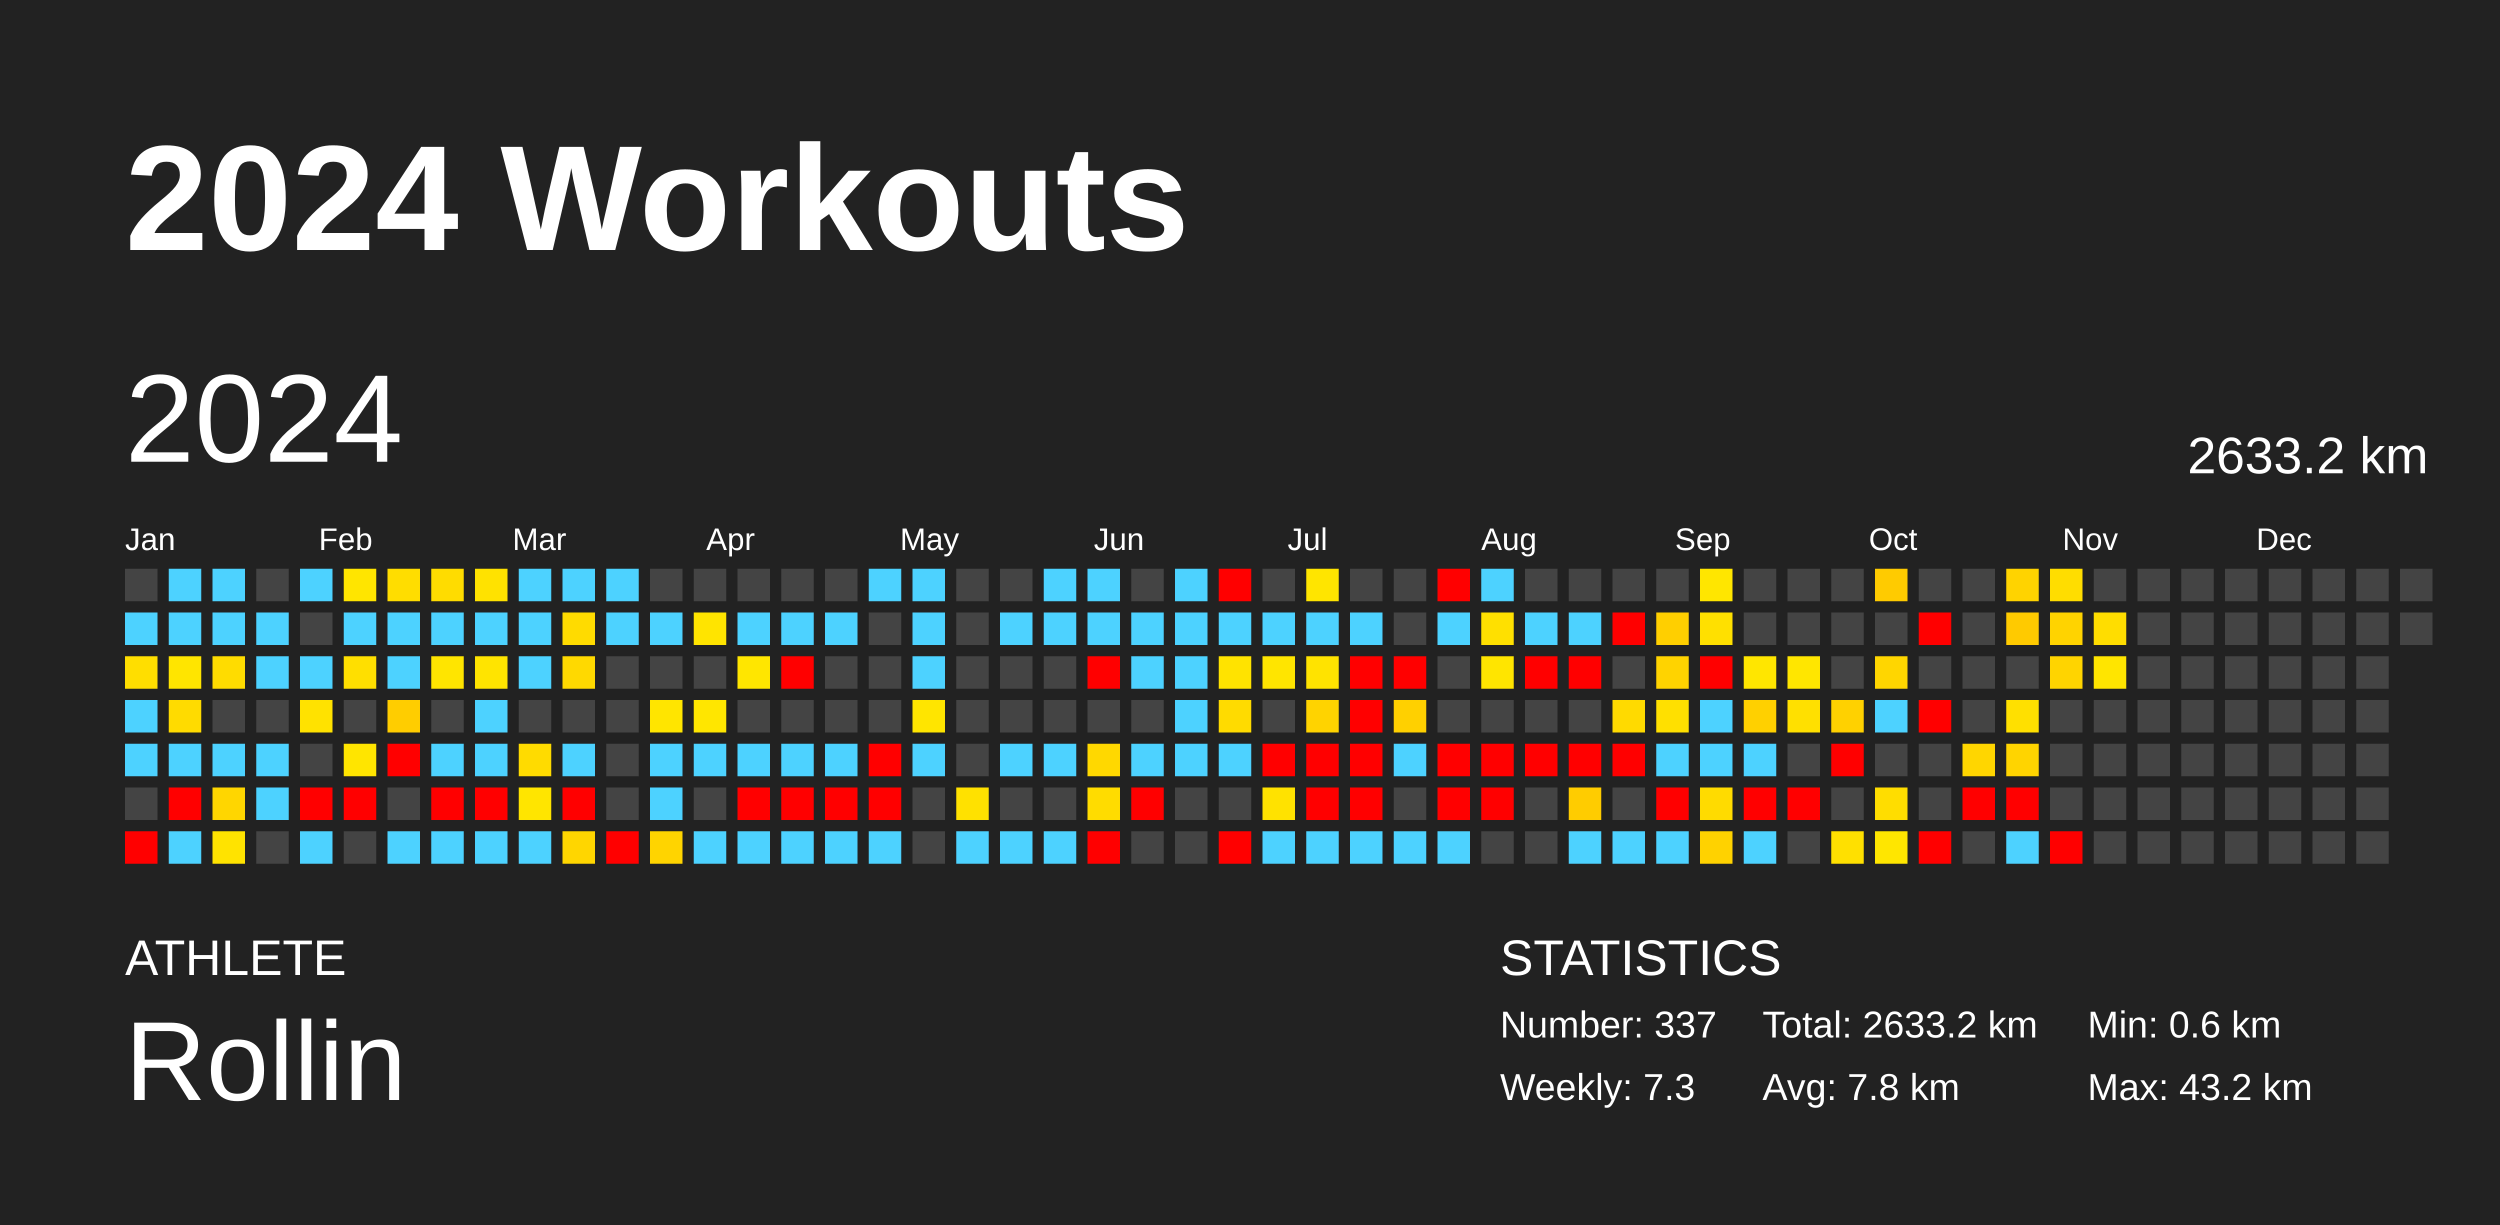
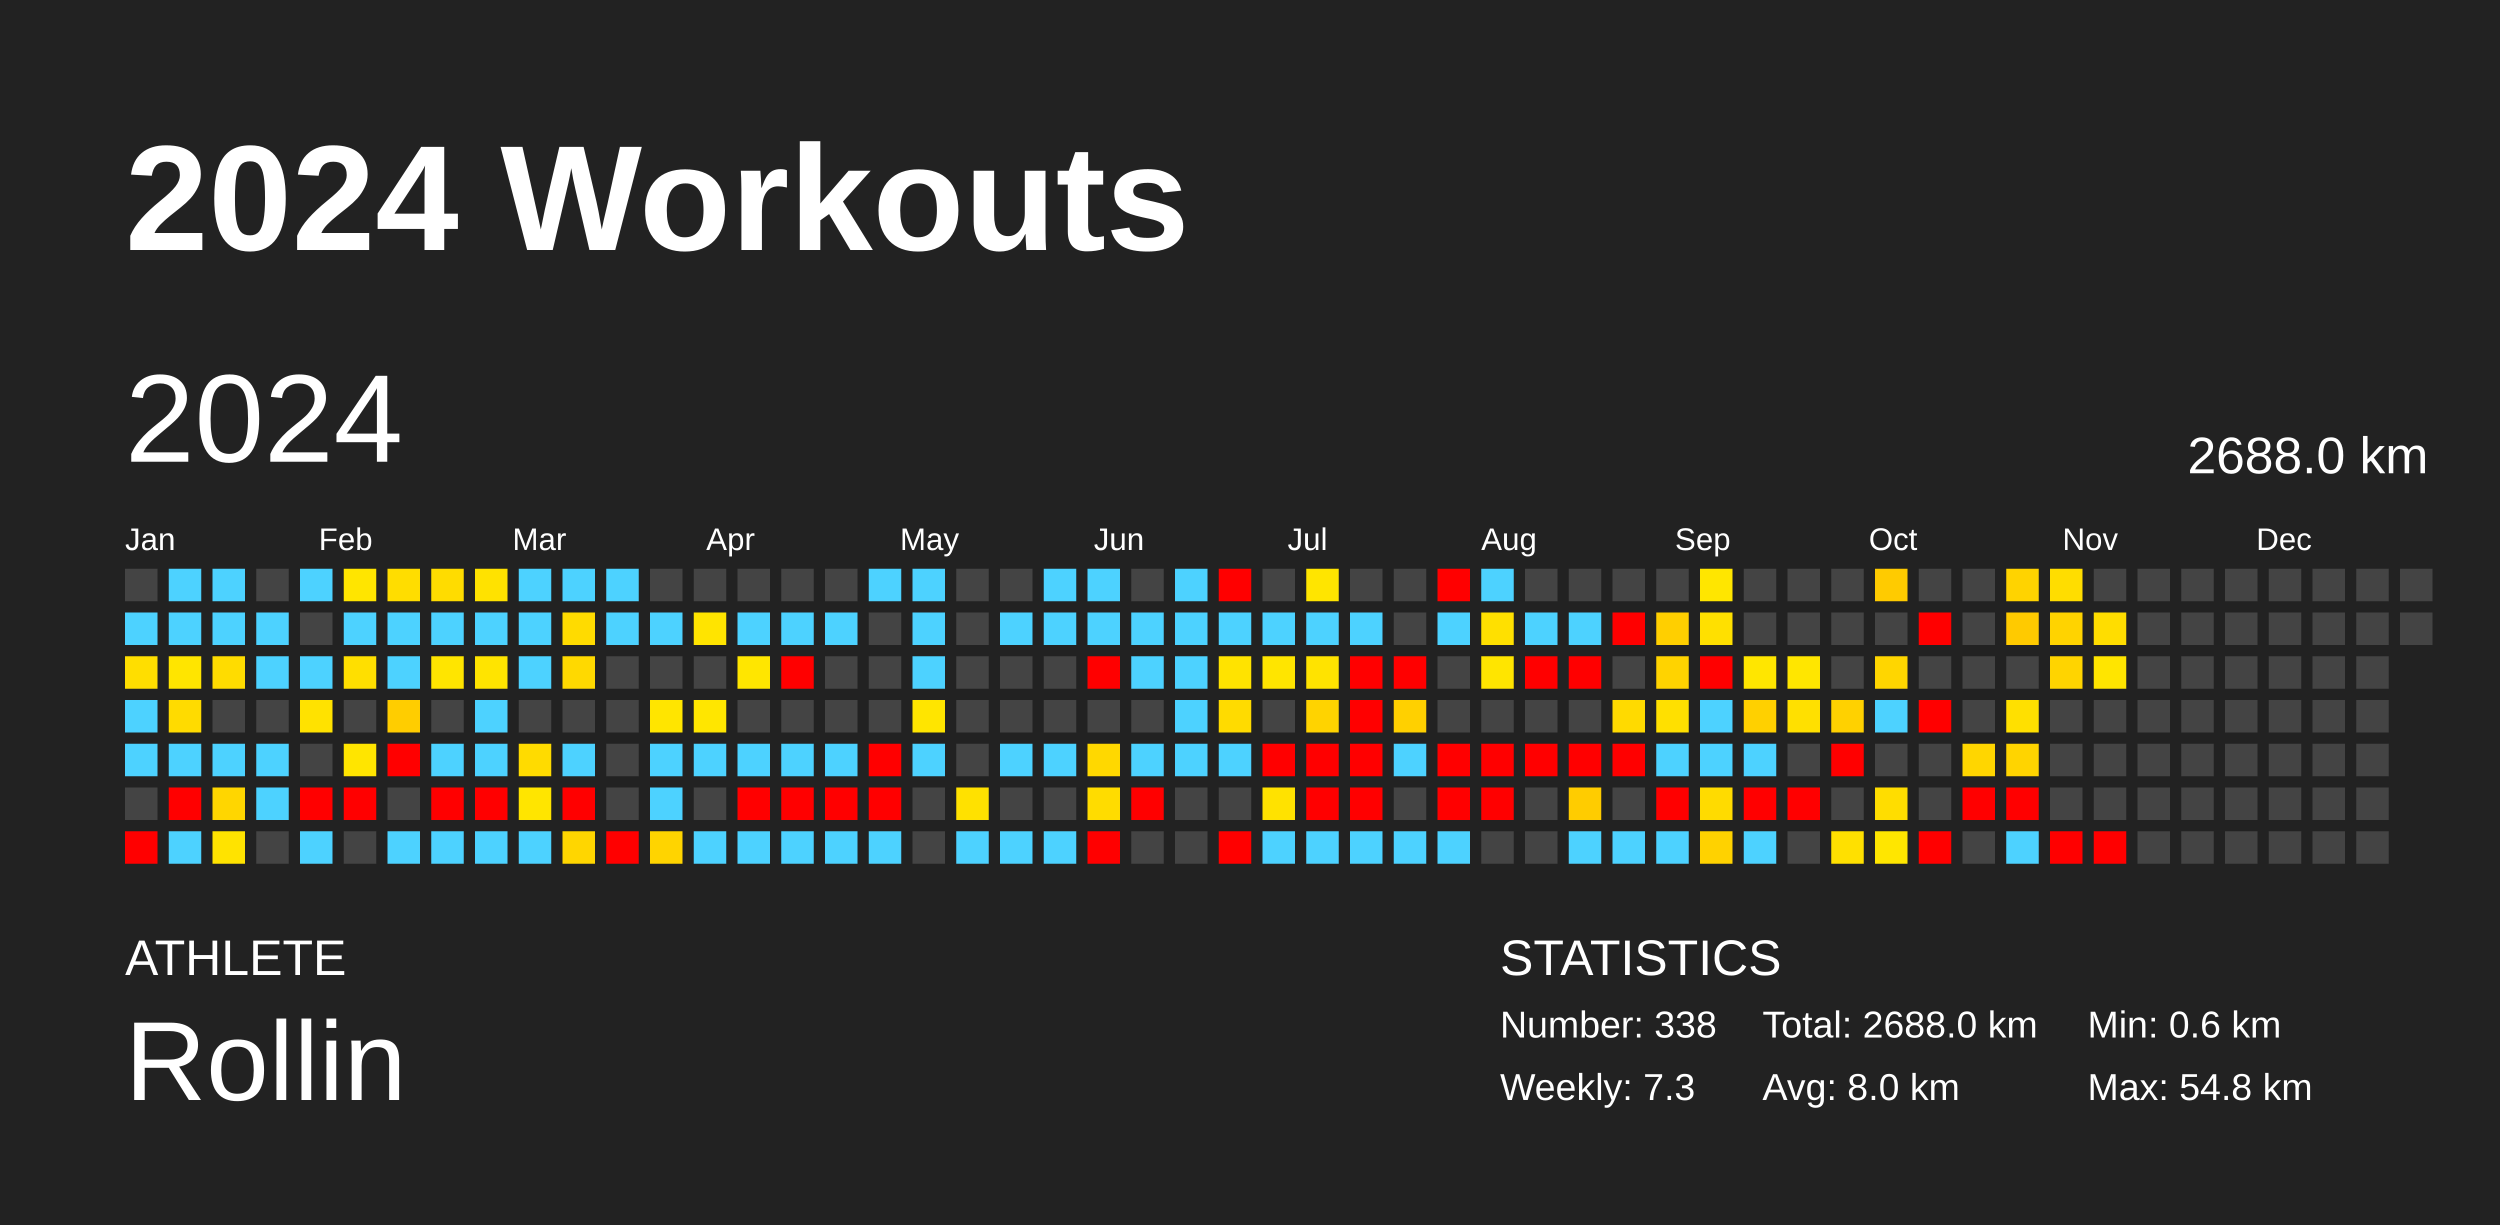
<svg xmlns="http://www.w3.org/2000/svg" baseProfile="full" height="98mm" version="1.1" viewBox="0,0,200,98" width="200mm">
  <defs />
  <rect fill="#222222" height="98" width="200" x="0" y="0" />
  <text fill="#FFFFFF" style="font-size:12px; font-family:Arial; font-weight:bold;" x="10" y="20">2024 Workouts</text>
  <text fill="#FFFFFF" style="font-size:4px; font-family:Arial" x="10" y="78">ATHLETE</text>
  <text fill="#FFFFFF" style="font-size:9px; font-family:Arial" x="10" y="88">Rollin</text>
  <text fill="#FFFFFF" style="font-size:4px; font-family:Arial" x="120" y="78">STATISTICS</text>
-   <text fill="#FFFFFF" style="font-size:3px; font-family:Arial" x="120" y="83">Number: 337</text>
+   <text fill="#FFFFFF" style="font-size:3px; font-family:Arial" x="120" y="83">Number: 338</text>
  <text fill="#FFFFFF" style="font-size:3px; font-family:Arial" x="120" y="88">Weekly: 7.3</text>
-   <text fill="#FFFFFF" style="font-size:3px; font-family:Arial" x="141" y="83">Total: 2633.2 km</text>
-   <text fill="#FFFFFF" style="font-size:3px; font-family:Arial" x="141" y="88">Avg: 7.8 km</text>
+   <text fill="#FFFFFF" style="font-size:3px; font-family:Arial" x="141" y="83">Total: 2688.0 km</text>
+   <text fill="#FFFFFF" style="font-size:3px; font-family:Arial" x="141" y="88">Avg: 8.0 km</text>
  <text fill="#FFFFFF" style="font-size:3px; font-family:Arial" x="167" y="83">Min: 0.6 km</text>
-   <text fill="#FFFFFF" style="font-size:3px; font-family:Arial" x="167" y="88">Max: 43.2 km</text>
+   <text fill="#FFFFFF" style="font-size:3px; font-family:Arial" x="167" y="88">Max: 54.8 km</text>
  <text dominant-baseline="hanging" fill="#FFFFFF" style="font-size:10.0px; font-family:Arial;" x="10" y="30">2024</text>
-   <text dominant-baseline="hanging" fill="#FFFFFF" style="font-size:4.125px; font-family:Arial;" x="175" y="35">2633.2 km</text>
+   <text dominant-baseline="hanging" fill="#FFFFFF" style="font-size:4.125px; font-family:Arial;" x="175" y="35">2688.0 km</text>
  <text fill="#FFFFFF" style="font-size:2.5px; font-family:Arial" x="10.0" y="44">Jan</text>
  <text fill="#FFFFFF" style="font-size:2.5px; font-family:Arial" x="25.5" y="44">Feb</text>
  <text fill="#FFFFFF" style="font-size:2.5px; font-family:Arial" x="41.0" y="44">Mar</text>
  <text fill="#FFFFFF" style="font-size:2.5px; font-family:Arial" x="56.5" y="44">Apr</text>
  <text fill="#FFFFFF" style="font-size:2.5px; font-family:Arial" x="72.0" y="44">May</text>
  <text fill="#FFFFFF" style="font-size:2.5px; font-family:Arial" x="87.5" y="44">Jun</text>
  <text fill="#FFFFFF" style="font-size:2.5px; font-family:Arial" x="103.0" y="44">Jul</text>
  <text fill="#FFFFFF" style="font-size:2.5px; font-family:Arial" x="118.5" y="44">Aug</text>
  <text fill="#FFFFFF" style="font-size:2.5px; font-family:Arial" x="134.0" y="44">Sep</text>
  <text fill="#FFFFFF" style="font-size:2.5px; font-family:Arial" x="149.5" y="44">Oct</text>
  <text fill="#FFFFFF" style="font-size:2.5px; font-family:Arial" x="165.0" y="44">Nov</text>
  <text fill="#FFFFFF" style="font-size:2.5px; font-family:Arial" x="180.5" y="44">Dec</text>
  <rect fill="#444444" height="2.6" width="2.6" x="10.0" y="45.5" />
  <rect fill="#4dd2ff" height="2.6" width="2.6" x="10.0" y="49.0" />
  <rect fill="#ffde00" height="2.6" width="2.6" x="10.0" y="52.5" />
  <rect fill="#4dd2ff" height="2.6" width="2.6" x="10.0" y="56.0" />
  <rect fill="#4dd2ff" height="2.6" width="2.6" x="10.0" y="59.5" />
  <rect fill="#444444" height="2.6" width="2.6" x="10.0" y="63.0" />
  <rect fill="red" height="2.6" width="2.6" x="10.0" y="66.5" />
  <rect fill="#4dd2ff" height="2.6" width="2.6" x="13.5" y="45.5" />
  <rect fill="#4dd2ff" height="2.6" width="2.6" x="13.5" y="49.0" />
  <rect fill="#ffe500" height="2.6" width="2.6" x="13.5" y="52.5" />
  <rect fill="#ffdb00" height="2.6" width="2.6" x="13.5" y="56.0" />
  <rect fill="#4dd2ff" height="2.6" width="2.6" x="13.5" y="59.5" />
  <rect fill="red" height="2.6" width="2.6" x="13.5" y="63.0" />
  <rect fill="#4dd2ff" height="2.6" width="2.6" x="13.5" y="66.5" />
  <rect fill="#4dd2ff" height="2.6" width="2.6" x="17.0" y="45.5" />
  <rect fill="#4dd2ff" height="2.6" width="2.6" x="17.0" y="49.0" />
  <rect fill="#ffdc00" height="2.6" width="2.6" x="17.0" y="52.5" />
  <rect fill="#444444" height="2.6" width="2.6" x="17.0" y="56.0" />
  <rect fill="#4dd2ff" height="2.6" width="2.6" x="17.0" y="59.5" />
  <rect fill="#ffd600" height="2.6" width="2.6" x="17.0" y="63.0" />
  <rect fill="#ffe300" height="2.6" width="2.6" x="17.0" y="66.5" />
  <rect fill="#444444" height="2.6" width="2.6" x="20.5" y="45.5" />
  <rect fill="#4dd2ff" height="2.6" width="2.6" x="20.5" y="49.0" />
  <rect fill="#4dd2ff" height="2.6" width="2.6" x="20.5" y="52.5" />
  <rect fill="#444444" height="2.6" width="2.6" x="20.5" y="56.0" />
  <rect fill="#4dd2ff" height="2.6" width="2.6" x="20.5" y="59.5" />
  <rect fill="#4dd2ff" height="2.6" width="2.6" x="20.5" y="63.0" />
  <rect fill="#444444" height="2.6" width="2.6" x="20.5" y="66.5" />
  <rect fill="#4dd2ff" height="2.6" width="2.6" x="24.0" y="45.5" />
  <rect fill="#444444" height="2.6" width="2.6" x="24.0" y="49.0" />
  <rect fill="#4dd2ff" height="2.6" width="2.6" x="24.0" y="52.5" />
  <rect fill="#ffe200" height="2.6" width="2.6" x="24.0" y="56.0" />
  <rect fill="#444444" height="2.6" width="2.6" x="24.0" y="59.5" />
  <rect fill="red" height="2.6" width="2.6" x="24.0" y="63.0" />
  <rect fill="#4dd2ff" height="2.6" width="2.6" x="24.0" y="66.5" />
  <rect fill="#ffe500" height="2.6" width="2.6" x="27.5" y="45.5" />
  <rect fill="#4dd2ff" height="2.6" width="2.6" x="27.5" y="49.0" />
  <rect fill="#ffdf00" height="2.6" width="2.6" x="27.5" y="52.5" />
  <rect fill="#444444" height="2.6" width="2.6" x="27.5" y="56.0" />
  <rect fill="#ffe500" height="2.6" width="2.6" x="27.5" y="59.5" />
  <rect fill="red" height="2.6" width="2.6" x="27.5" y="63.0" />
  <rect fill="#444444" height="2.6" width="2.6" x="27.5" y="66.5" />
  <rect fill="#ffdd00" height="2.6" width="2.6" x="31.0" y="45.5" />
  <rect fill="#4dd2ff" height="2.6" width="2.6" x="31.0" y="49.0" />
  <rect fill="#4dd2ff" height="2.6" width="2.6" x="31.0" y="52.5" />
  <rect fill="#ffcd00" height="2.6" width="2.6" x="31.0" y="56.0" />
  <rect fill="red" height="2.6" width="2.6" x="31.0" y="59.5" />
  <rect fill="#444444" height="2.6" width="2.6" x="31.0" y="63.0" />
  <rect fill="#4dd2ff" height="2.6" width="2.6" x="31.0" y="66.5" />
  <rect fill="#ffdc00" height="2.6" width="2.6" x="34.5" y="45.5" />
  <rect fill="#4dd2ff" height="2.6" width="2.6" x="34.5" y="49.0" />
  <rect fill="#ffe500" height="2.6" width="2.6" x="34.5" y="52.5" />
  <rect fill="#444444" height="2.6" width="2.6" x="34.5" y="56.0" />
  <rect fill="#4dd2ff" height="2.6" width="2.6" x="34.5" y="59.5" />
  <rect fill="red" height="2.6" width="2.6" x="34.5" y="63.0" />
  <rect fill="#4dd2ff" height="2.6" width="2.6" x="34.5" y="66.5" />
  <rect fill="#ffe200" height="2.6" width="2.6" x="38.0" y="45.5" />
  <rect fill="#4dd2ff" height="2.6" width="2.6" x="38.0" y="49.0" />
  <rect fill="#ffe400" height="2.6" width="2.6" x="38.0" y="52.5" />
  <rect fill="#4dd2ff" height="2.6" width="2.6" x="38.0" y="56.0" />
  <rect fill="#4dd2ff" height="2.6" width="2.6" x="38.0" y="59.5" />
  <rect fill="red" height="2.6" width="2.6" x="38.0" y="63.0" />
  <rect fill="#4dd2ff" height="2.6" width="2.6" x="38.0" y="66.5" />
  <rect fill="#4dd2ff" height="2.6" width="2.6" x="41.5" y="45.5" />
  <rect fill="#4dd2ff" height="2.6" width="2.6" x="41.5" y="49.0" />
  <rect fill="#4dd2ff" height="2.6" width="2.6" x="41.5" y="52.5" />
  <rect fill="#444444" height="2.6" width="2.6" x="41.5" y="56.0" />
  <rect fill="#ffdb00" height="2.6" width="2.6" x="41.5" y="59.5" />
  <rect fill="#ffe500" height="2.6" width="2.6" x="41.5" y="63.0" />
  <rect fill="#4dd2ff" height="2.6" width="2.6" x="41.5" y="66.5" />
  <rect fill="#4dd2ff" height="2.6" width="2.6" x="45.0" y="45.5" />
  <rect fill="#ffdb00" height="2.6" width="2.6" x="45.0" y="49.0" />
  <rect fill="#ffd900" height="2.6" width="2.6" x="45.0" y="52.5" />
  <rect fill="#444444" height="2.6" width="2.6" x="45.0" y="56.0" />
  <rect fill="#4dd2ff" height="2.6" width="2.6" x="45.0" y="59.5" />
  <rect fill="red" height="2.6" width="2.6" x="45.0" y="63.0" />
  <rect fill="#ffd600" height="2.6" width="2.6" x="45.0" y="66.5" />
  <rect fill="#4dd2ff" height="2.6" width="2.6" x="48.5" y="45.5" />
  <rect fill="#4dd2ff" height="2.6" width="2.6" x="48.5" y="49.0" />
  <rect fill="#444444" height="2.6" width="2.6" x="48.5" y="52.5" />
  <rect fill="#444444" height="2.6" width="2.6" x="48.5" y="56.0" />
  <rect fill="#444444" height="2.6" width="2.6" x="48.5" y="59.5" />
  <rect fill="#444444" height="2.6" width="2.6" x="48.5" y="63.0" />
  <rect fill="red" height="2.6" width="2.6" x="48.5" y="66.5" />
  <rect fill="#444444" height="2.6" width="2.6" x="52.0" y="45.5" />
  <rect fill="#4dd2ff" height="2.6" width="2.6" x="52.0" y="49.0" />
  <rect fill="#444444" height="2.6" width="2.6" x="52.0" y="52.5" />
  <rect fill="#ffe500" height="2.6" width="2.6" x="52.0" y="56.0" />
  <rect fill="#4dd2ff" height="2.6" width="2.6" x="52.0" y="59.5" />
  <rect fill="#4dd2ff" height="2.6" width="2.6" x="52.0" y="63.0" />
  <rect fill="#ffd400" height="2.6" width="2.6" x="52.0" y="66.5" />
  <rect fill="#444444" height="2.6" width="2.6" x="55.5" y="45.5" />
  <rect fill="#ffe400" height="2.6" width="2.6" x="55.5" y="49.0" />
  <rect fill="#444444" height="2.6" width="2.6" x="55.5" y="52.5" />
  <rect fill="#ffe600" height="2.6" width="2.6" x="55.5" y="56.0" />
  <rect fill="#4dd2ff" height="2.6" width="2.6" x="55.5" y="59.5" />
  <rect fill="#444444" height="2.6" width="2.6" x="55.5" y="63.0" />
  <rect fill="#4dd2ff" height="2.6" width="2.6" x="55.5" y="66.5" />
  <rect fill="#444444" height="2.6" width="2.6" x="59.0" y="45.5" />
  <rect fill="#4dd2ff" height="2.6" width="2.6" x="59.0" y="49.0" />
  <rect fill="#ffe600" height="2.6" width="2.6" x="59.0" y="52.5" />
  <rect fill="#444444" height="2.6" width="2.6" x="59.0" y="56.0" />
  <rect fill="#4dd2ff" height="2.6" width="2.6" x="59.0" y="59.5" />
  <rect fill="red" height="2.6" width="2.6" x="59.0" y="63.0" />
  <rect fill="#4dd2ff" height="2.6" width="2.6" x="59.0" y="66.5" />
  <rect fill="#444444" height="2.6" width="2.6" x="62.5" y="45.5" />
  <rect fill="#4dd2ff" height="2.6" width="2.6" x="62.5" y="49.0" />
  <rect fill="red" height="2.6" width="2.6" x="62.5" y="52.5" />
  <rect fill="#444444" height="2.6" width="2.6" x="62.5" y="56.0" />
  <rect fill="#4dd2ff" height="2.6" width="2.6" x="62.5" y="59.5" />
  <rect fill="red" height="2.6" width="2.6" x="62.5" y="63.0" />
  <rect fill="#4dd2ff" height="2.6" width="2.6" x="62.5" y="66.5" />
  <rect fill="#444444" height="2.6" width="2.6" x="66.0" y="45.5" />
  <rect fill="#4dd2ff" height="2.6" width="2.6" x="66.0" y="49.0" />
  <rect fill="#444444" height="2.6" width="2.6" x="66.0" y="52.5" />
  <rect fill="#444444" height="2.6" width="2.6" x="66.0" y="56.0" />
  <rect fill="#4dd2ff" height="2.6" width="2.6" x="66.0" y="59.5" />
  <rect fill="red" height="2.6" width="2.6" x="66.0" y="63.0" />
  <rect fill="#4dd2ff" height="2.6" width="2.6" x="66.0" y="66.5" />
  <rect fill="#4dd2ff" height="2.6" width="2.6" x="69.5" y="45.5" />
  <rect fill="#444444" height="2.6" width="2.6" x="69.5" y="49.0" />
  <rect fill="#444444" height="2.6" width="2.6" x="69.5" y="52.5" />
  <rect fill="#444444" height="2.6" width="2.6" x="69.5" y="56.0" />
  <rect fill="red" height="2.6" width="2.6" x="69.5" y="59.5" />
  <rect fill="red" height="2.6" width="2.6" x="69.5" y="63.0" />
  <rect fill="#4dd2ff" height="2.6" width="2.6" x="69.5" y="66.5" />
  <rect fill="#4dd2ff" height="2.6" width="2.6" x="73.0" y="45.5" />
  <rect fill="#4dd2ff" height="2.6" width="2.6" x="73.0" y="49.0" />
  <rect fill="#4dd2ff" height="2.6" width="2.6" x="73.0" y="52.5" />
  <rect fill="#ffe500" height="2.6" width="2.6" x="73.0" y="56.0" />
  <rect fill="#4dd2ff" height="2.6" width="2.6" x="73.0" y="59.5" />
  <rect fill="#444444" height="2.6" width="2.6" x="73.0" y="63.0" />
  <rect fill="#444444" height="2.6" width="2.6" x="73.0" y="66.5" />
  <rect fill="#444444" height="2.6" width="2.6" x="76.5" y="45.5" />
  <rect fill="#444444" height="2.6" width="2.6" x="76.5" y="49.0" />
  <rect fill="#444444" height="2.6" width="2.6" x="76.5" y="52.5" />
  <rect fill="#444444" height="2.6" width="2.6" x="76.5" y="56.0" />
  <rect fill="#444444" height="2.6" width="2.6" x="76.5" y="59.5" />
  <rect fill="#ffe100" height="2.6" width="2.6" x="76.5" y="63.0" />
  <rect fill="#4dd2ff" height="2.6" width="2.6" x="76.5" y="66.5" />
  <rect fill="#444444" height="2.6" width="2.6" x="80.0" y="45.5" />
  <rect fill="#4dd2ff" height="2.6" width="2.6" x="80.0" y="49.0" />
  <rect fill="#444444" height="2.6" width="2.6" x="80.0" y="52.5" />
  <rect fill="#444444" height="2.6" width="2.6" x="80.0" y="56.0" />
  <rect fill="#4dd2ff" height="2.6" width="2.6" x="80.0" y="59.5" />
  <rect fill="#444444" height="2.6" width="2.6" x="80.0" y="63.0" />
  <rect fill="#4dd2ff" height="2.6" width="2.6" x="80.0" y="66.5" />
  <rect fill="#4dd2ff" height="2.6" width="2.6" x="83.5" y="45.5" />
  <rect fill="#4dd2ff" height="2.6" width="2.6" x="83.5" y="49.0" />
  <rect fill="#444444" height="2.6" width="2.6" x="83.5" y="52.5" />
  <rect fill="#444444" height="2.6" width="2.6" x="83.5" y="56.0" />
  <rect fill="#4dd2ff" height="2.6" width="2.6" x="83.5" y="59.5" />
  <rect fill="#444444" height="2.6" width="2.6" x="83.5" y="63.0" />
  <rect fill="#4dd2ff" height="2.6" width="2.6" x="83.5" y="66.5" />
  <rect fill="#4dd2ff" height="2.6" width="2.6" x="87.0" y="45.5" />
  <rect fill="#4dd2ff" height="2.6" width="2.6" x="87.0" y="49.0" />
  <rect fill="red" height="2.6" width="2.6" x="87.0" y="52.5" />
  <rect fill="#444444" height="2.6" width="2.6" x="87.0" y="56.0" />
  <rect fill="#ffd800" height="2.6" width="2.6" x="87.0" y="59.5" />
  <rect fill="#ffdc00" height="2.6" width="2.6" x="87.0" y="63.0" />
  <rect fill="red" height="2.6" width="2.6" x="87.0" y="66.5" />
  <rect fill="#444444" height="2.6" width="2.6" x="90.5" y="45.5" />
  <rect fill="#4dd2ff" height="2.6" width="2.6" x="90.5" y="49.0" />
  <rect fill="#4dd2ff" height="2.6" width="2.6" x="90.5" y="52.5" />
  <rect fill="#444444" height="2.6" width="2.6" x="90.5" y="56.0" />
  <rect fill="#4dd2ff" height="2.6" width="2.6" x="90.5" y="59.5" />
  <rect fill="red" height="2.6" width="2.6" x="90.5" y="63.0" />
  <rect fill="#444444" height="2.6" width="2.6" x="90.5" y="66.5" />
  <rect fill="#4dd2ff" height="2.6" width="2.6" x="94.0" y="45.5" />
  <rect fill="#4dd2ff" height="2.6" width="2.6" x="94.0" y="49.0" />
  <rect fill="#4dd2ff" height="2.6" width="2.6" x="94.0" y="52.5" />
  <rect fill="#4dd2ff" height="2.6" width="2.6" x="94.0" y="56.0" />
  <rect fill="#4dd2ff" height="2.6" width="2.6" x="94.0" y="59.5" />
  <rect fill="#444444" height="2.6" width="2.6" x="94.0" y="63.0" />
  <rect fill="#444444" height="2.6" width="2.6" x="94.0" y="66.5" />
  <rect fill="red" height="2.6" width="2.6" x="97.5" y="45.5" />
  <rect fill="#4dd2ff" height="2.6" width="2.6" x="97.5" y="49.0" />
  <rect fill="#ffe300" height="2.6" width="2.6" x="97.5" y="52.5" />
  <rect fill="#ffdb00" height="2.6" width="2.6" x="97.5" y="56.0" />
  <rect fill="#4dd2ff" height="2.6" width="2.6" x="97.5" y="59.5" />
  <rect fill="#444444" height="2.6" width="2.6" x="97.5" y="63.0" />
  <rect fill="red" height="2.6" width="2.6" x="97.5" y="66.5" />
  <rect fill="#444444" height="2.6" width="2.6" x="101.0" y="45.5" />
  <rect fill="#4dd2ff" height="2.6" width="2.6" x="101.0" y="49.0" />
  <rect fill="#ffe500" height="2.6" width="2.6" x="101.0" y="52.5" />
  <rect fill="#444444" height="2.6" width="2.6" x="101.0" y="56.0" />
  <rect fill="red" height="2.6" width="2.6" x="101.0" y="59.5" />
  <rect fill="#ffe200" height="2.6" width="2.6" x="101.0" y="63.0" />
  <rect fill="#4dd2ff" height="2.6" width="2.6" x="101.0" y="66.5" />
  <rect fill="#ffe500" height="2.6" width="2.6" x="104.5" y="45.5" />
  <rect fill="#4dd2ff" height="2.6" width="2.6" x="104.5" y="49.0" />
  <rect fill="#ffe300" height="2.6" width="2.6" x="104.5" y="52.5" />
  <rect fill="#ffd300" height="2.6" width="2.6" x="104.5" y="56.0" />
  <rect fill="red" height="2.6" width="2.6" x="104.5" y="59.5" />
  <rect fill="red" height="2.6" width="2.6" x="104.5" y="63.0" />
  <rect fill="#4dd2ff" height="2.6" width="2.6" x="104.5" y="66.5" />
  <rect fill="#444444" height="2.6" width="2.6" x="108.0" y="45.5" />
  <rect fill="#4dd2ff" height="2.6" width="2.6" x="108.0" y="49.0" />
  <rect fill="red" height="2.6" width="2.6" x="108.0" y="52.5" />
  <rect fill="red" height="2.6" width="2.6" x="108.0" y="56.0" />
  <rect fill="red" height="2.6" width="2.6" x="108.0" y="59.5" />
  <rect fill="red" height="2.6" width="2.6" x="108.0" y="63.0" />
  <rect fill="#4dd2ff" height="2.6" width="2.6" x="108.0" y="66.5" />
  <rect fill="#444444" height="2.6" width="2.6" x="111.5" y="45.5" />
  <rect fill="#444444" height="2.6" width="2.6" x="111.5" y="49.0" />
  <rect fill="red" height="2.6" width="2.6" x="111.5" y="52.5" />
  <rect fill="#ffd000" height="2.6" width="2.6" x="111.5" y="56.0" />
  <rect fill="#4dd2ff" height="2.6" width="2.6" x="111.5" y="59.5" />
  <rect fill="#444444" height="2.6" width="2.6" x="111.5" y="63.0" />
  <rect fill="#4dd2ff" height="2.6" width="2.6" x="111.5" y="66.5" />
  <rect fill="red" height="2.6" width="2.6" x="115.0" y="45.5" />
  <rect fill="#4dd2ff" height="2.6" width="2.6" x="115.0" y="49.0" />
  <rect fill="#444444" height="2.6" width="2.6" x="115.0" y="52.5" />
  <rect fill="#444444" height="2.6" width="2.6" x="115.0" y="56.0" />
  <rect fill="red" height="2.6" width="2.6" x="115.0" y="59.5" />
  <rect fill="red" height="2.6" width="2.6" x="115.0" y="63.0" />
  <rect fill="#4dd2ff" height="2.6" width="2.6" x="115.0" y="66.5" />
  <rect fill="#4dd2ff" height="2.6" width="2.6" x="118.5" y="45.5" />
  <rect fill="#ffe000" height="2.6" width="2.6" x="118.5" y="49.0" />
  <rect fill="#ffe500" height="2.6" width="2.6" x="118.5" y="52.5" />
  <rect fill="#444444" height="2.6" width="2.6" x="118.5" y="56.0" />
  <rect fill="red" height="2.6" width="2.6" x="118.5" y="59.5" />
  <rect fill="red" height="2.6" width="2.6" x="118.5" y="63.0" />
  <rect fill="#444444" height="2.6" width="2.6" x="118.5" y="66.5" />
  <rect fill="#444444" height="2.6" width="2.6" x="122.0" y="45.5" />
  <rect fill="#4dd2ff" height="2.6" width="2.6" x="122.0" y="49.0" />
  <rect fill="red" height="2.6" width="2.6" x="122.0" y="52.5" />
  <rect fill="#444444" height="2.6" width="2.6" x="122.0" y="56.0" />
  <rect fill="red" height="2.6" width="2.6" x="122.0" y="59.5" />
  <rect fill="#444444" height="2.6" width="2.6" x="122.0" y="63.0" />
  <rect fill="#444444" height="2.6" width="2.6" x="122.0" y="66.5" />
  <rect fill="#444444" height="2.6" width="2.6" x="125.5" y="45.5" />
  <rect fill="#4dd2ff" height="2.6" width="2.6" x="125.5" y="49.0" />
  <rect fill="red" height="2.6" width="2.6" x="125.5" y="52.5" />
  <rect fill="#444444" height="2.6" width="2.6" x="125.5" y="56.0" />
  <rect fill="red" height="2.6" width="2.6" x="125.5" y="59.5" />
  <rect fill="#ffcc00" height="2.6" width="2.6" x="125.5" y="63.0" />
  <rect fill="#4dd2ff" height="2.6" width="2.6" x="125.5" y="66.5" />
  <rect fill="#444444" height="2.6" width="2.6" x="129.0" y="45.5" />
  <rect fill="red" height="2.6" width="2.6" x="129.0" y="49.0" />
  <rect fill="#444444" height="2.6" width="2.6" x="129.0" y="52.5" />
  <rect fill="#ffda00" height="2.6" width="2.6" x="129.0" y="56.0" />
  <rect fill="red" height="2.6" width="2.6" x="129.0" y="59.5" />
  <rect fill="#444444" height="2.6" width="2.6" x="129.0" y="63.0" />
  <rect fill="#4dd2ff" height="2.6" width="2.6" x="129.0" y="66.5" />
  <rect fill="#444444" height="2.6" width="2.6" x="132.5" y="45.5" />
  <rect fill="#ffcf00" height="2.6" width="2.6" x="132.5" y="49.0" />
  <rect fill="#ffd300" height="2.6" width="2.6" x="132.5" y="52.5" />
  <rect fill="#ffe000" height="2.6" width="2.6" x="132.5" y="56.0" />
  <rect fill="#4dd2ff" height="2.6" width="2.6" x="132.5" y="59.5" />
  <rect fill="red" height="2.6" width="2.6" x="132.5" y="63.0" />
  <rect fill="#4dd2ff" height="2.6" width="2.6" x="132.5" y="66.5" />
  <rect fill="#ffe600" height="2.6" width="2.6" x="136.0" y="45.5" />
  <rect fill="#ffe000" height="2.6" width="2.6" x="136.0" y="49.0" />
  <rect fill="red" height="2.6" width="2.6" x="136.0" y="52.5" />
  <rect fill="#4dd2ff" height="2.6" width="2.6" x="136.0" y="56.0" />
  <rect fill="#4dd2ff" height="2.6" width="2.6" x="136.0" y="59.5" />
  <rect fill="#ffdb00" height="2.6" width="2.6" x="136.0" y="63.0" />
  <rect fill="#ffd200" height="2.6" width="2.6" x="136.0" y="66.5" />
  <rect fill="#444444" height="2.6" width="2.6" x="139.5" y="45.5" />
  <rect fill="#444444" height="2.6" width="2.6" x="139.5" y="49.0" />
  <rect fill="#ffe600" height="2.6" width="2.6" x="139.5" y="52.5" />
  <rect fill="#ffd000" height="2.6" width="2.6" x="139.5" y="56.0" />
  <rect fill="#4dd2ff" height="2.6" width="2.6" x="139.5" y="59.5" />
  <rect fill="red" height="2.6" width="2.6" x="139.5" y="63.0" />
  <rect fill="#4dd2ff" height="2.6" width="2.6" x="139.5" y="66.5" />
  <rect fill="#444444" height="2.6" width="2.6" x="143.0" y="45.5" />
  <rect fill="#444444" height="2.6" width="2.6" x="143.0" y="49.0" />
  <rect fill="#ffe600" height="2.6" width="2.6" x="143.0" y="52.5" />
  <rect fill="#ffe000" height="2.6" width="2.6" x="143.0" y="56.0" />
  <rect fill="#444444" height="2.6" width="2.6" x="143.0" y="59.5" />
  <rect fill="red" height="2.6" width="2.6" x="143.0" y="63.0" />
  <rect fill="#444444" height="2.6" width="2.6" x="143.0" y="66.5" />
  <rect fill="#444444" height="2.6" width="2.6" x="146.5" y="45.5" />
  <rect fill="#444444" height="2.6" width="2.6" x="146.5" y="49.0" />
  <rect fill="#444444" height="2.6" width="2.6" x="146.5" y="52.5" />
  <rect fill="#ffd100" height="2.6" width="2.6" x="146.5" y="56.0" />
  <rect fill="red" height="2.6" width="2.6" x="146.5" y="59.5" />
  <rect fill="#444444" height="2.6" width="2.6" x="146.5" y="63.0" />
  <rect fill="#ffe000" height="2.6" width="2.6" x="146.5" y="66.5" />
  <rect fill="#ffcb00" height="2.6" width="2.6" x="150.0" y="45.5" />
  <rect fill="#444444" height="2.6" width="2.6" x="150.0" y="49.0" />
  <rect fill="#ffd600" height="2.6" width="2.6" x="150.0" y="52.5" />
  <rect fill="#4dd2ff" height="2.6" width="2.6" x="150.0" y="56.0" />
  <rect fill="#444444" height="2.6" width="2.6" x="150.0" y="59.5" />
  <rect fill="#ffdd00" height="2.6" width="2.6" x="150.0" y="63.0" />
  <rect fill="#ffe600" height="2.6" width="2.6" x="150.0" y="66.5" />
  <rect fill="#444444" height="2.6" width="2.6" x="153.5" y="45.5" />
  <rect fill="red" height="2.6" width="2.6" x="153.5" y="49.0" />
  <rect fill="#444444" height="2.6" width="2.6" x="153.5" y="52.5" />
  <rect fill="red" height="2.6" width="2.6" x="153.5" y="56.0" />
  <rect fill="#444444" height="2.6" width="2.6" x="153.5" y="59.5" />
  <rect fill="#444444" height="2.6" width="2.6" x="153.5" y="63.0" />
  <rect fill="red" height="2.6" width="2.6" x="153.5" y="66.5" />
  <rect fill="#444444" height="2.6" width="2.6" x="157.0" y="45.5" />
  <rect fill="#444444" height="2.6" width="2.6" x="157.0" y="49.0" />
  <rect fill="#444444" height="2.6" width="2.6" x="157.0" y="52.5" />
  <rect fill="#444444" height="2.6" width="2.6" x="157.0" y="56.0" />
  <rect fill="#ffd600" height="2.6" width="2.6" x="157.0" y="59.5" />
  <rect fill="red" height="2.6" width="2.6" x="157.0" y="63.0" />
  <rect fill="#444444" height="2.6" width="2.6" x="157.0" y="66.5" />
  <rect fill="#ffd300" height="2.6" width="2.6" x="160.5" y="45.5" />
  <rect fill="#ffca00" height="2.6" width="2.6" x="160.5" y="49.0" />
  <rect fill="#444444" height="2.6" width="2.6" x="160.5" y="52.5" />
  <rect fill="#ffe000" height="2.6" width="2.6" x="160.5" y="56.0" />
  <rect fill="#ffd400" height="2.6" width="2.6" x="160.5" y="59.5" />
  <rect fill="red" height="2.6" width="2.6" x="160.5" y="63.0" />
  <rect fill="#4dd2ff" height="2.6" width="2.6" x="160.5" y="66.5" />
  <rect fill="#ffdd00" height="2.6" width="2.6" x="164.0" y="45.5" />
  <rect fill="#ffd300" height="2.6" width="2.6" x="164.0" y="49.0" />
  <rect fill="#ffd400" height="2.6" width="2.6" x="164.0" y="52.5" />
  <rect fill="#444444" height="2.6" width="2.6" x="164.0" y="56.0" />
  <rect fill="#444444" height="2.6" width="2.6" x="164.0" y="59.5" />
  <rect fill="#444444" height="2.6" width="2.6" x="164.0" y="63.0" />
  <rect fill="red" height="2.6" width="2.6" x="164.0" y="66.5" />
  <rect fill="#444444" height="2.6" width="2.6" x="167.5" y="45.5" />
  <rect fill="#ffdd00" height="2.6" width="2.6" x="167.5" y="49.0" />
  <rect fill="#ffe500" height="2.6" width="2.6" x="167.5" y="52.5" />
  <rect fill="#444444" height="2.6" width="2.6" x="167.5" y="56.0" />
  <rect fill="#444444" height="2.6" width="2.6" x="167.5" y="59.5" />
  <rect fill="#444444" height="2.6" width="2.6" x="167.5" y="63.0" />
-   <rect fill="#444444" height="2.6" width="2.6" x="167.5" y="66.5" />
+   <rect fill="red" height="2.6" width="2.6" x="167.5" y="66.5" />
  <rect fill="#444444" height="2.6" width="2.6" x="171.0" y="45.5" />
  <rect fill="#444444" height="2.6" width="2.6" x="171.0" y="49.0" />
  <rect fill="#444444" height="2.6" width="2.6" x="171.0" y="52.5" />
  <rect fill="#444444" height="2.6" width="2.6" x="171.0" y="56.0" />
  <rect fill="#444444" height="2.6" width="2.6" x="171.0" y="59.5" />
  <rect fill="#444444" height="2.6" width="2.6" x="171.0" y="63.0" />
  <rect fill="#444444" height="2.6" width="2.6" x="171.0" y="66.5" />
  <rect fill="#444444" height="2.6" width="2.6" x="174.5" y="45.5" />
  <rect fill="#444444" height="2.6" width="2.6" x="174.5" y="49.0" />
  <rect fill="#444444" height="2.6" width="2.6" x="174.5" y="52.5" />
  <rect fill="#444444" height="2.6" width="2.6" x="174.5" y="56.0" />
  <rect fill="#444444" height="2.6" width="2.6" x="174.5" y="59.5" />
  <rect fill="#444444" height="2.6" width="2.6" x="174.5" y="63.0" />
  <rect fill="#444444" height="2.6" width="2.6" x="174.5" y="66.5" />
  <rect fill="#444444" height="2.6" width="2.6" x="178.0" y="45.5" />
  <rect fill="#444444" height="2.6" width="2.6" x="178.0" y="49.0" />
  <rect fill="#444444" height="2.6" width="2.6" x="178.0" y="52.5" />
  <rect fill="#444444" height="2.6" width="2.6" x="178.0" y="56.0" />
  <rect fill="#444444" height="2.6" width="2.6" x="178.0" y="59.5" />
  <rect fill="#444444" height="2.6" width="2.6" x="178.0" y="63.0" />
  <rect fill="#444444" height="2.6" width="2.6" x="178.0" y="66.5" />
  <rect fill="#444444" height="2.6" width="2.6" x="181.5" y="45.5" />
  <rect fill="#444444" height="2.6" width="2.6" x="181.5" y="49.0" />
  <rect fill="#444444" height="2.6" width="2.6" x="181.5" y="52.5" />
  <rect fill="#444444" height="2.6" width="2.6" x="181.5" y="56.0" />
  <rect fill="#444444" height="2.6" width="2.6" x="181.5" y="59.5" />
  <rect fill="#444444" height="2.6" width="2.6" x="181.5" y="63.0" />
  <rect fill="#444444" height="2.6" width="2.6" x="181.5" y="66.5" />
  <rect fill="#444444" height="2.6" width="2.6" x="185.0" y="45.5" />
  <rect fill="#444444" height="2.6" width="2.6" x="185.0" y="49.0" />
  <rect fill="#444444" height="2.6" width="2.6" x="185.0" y="52.5" />
  <rect fill="#444444" height="2.6" width="2.6" x="185.0" y="56.0" />
  <rect fill="#444444" height="2.6" width="2.6" x="185.0" y="59.5" />
  <rect fill="#444444" height="2.6" width="2.6" x="185.0" y="63.0" />
  <rect fill="#444444" height="2.6" width="2.6" x="185.0" y="66.5" />
  <rect fill="#444444" height="2.6" width="2.6" x="188.5" y="45.5" />
  <rect fill="#444444" height="2.6" width="2.6" x="188.5" y="49.0" />
  <rect fill="#444444" height="2.6" width="2.6" x="188.5" y="52.5" />
  <rect fill="#444444" height="2.6" width="2.6" x="188.5" y="56.0" />
  <rect fill="#444444" height="2.6" width="2.6" x="188.5" y="59.5" />
  <rect fill="#444444" height="2.6" width="2.6" x="188.5" y="63.0" />
  <rect fill="#444444" height="2.6" width="2.6" x="188.5" y="66.5" />
  <rect fill="#444444" height="2.6" width="2.6" x="192.0" y="45.5" />
  <rect fill="#444444" height="2.6" width="2.6" x="192.0" y="49.0" />
</svg>
